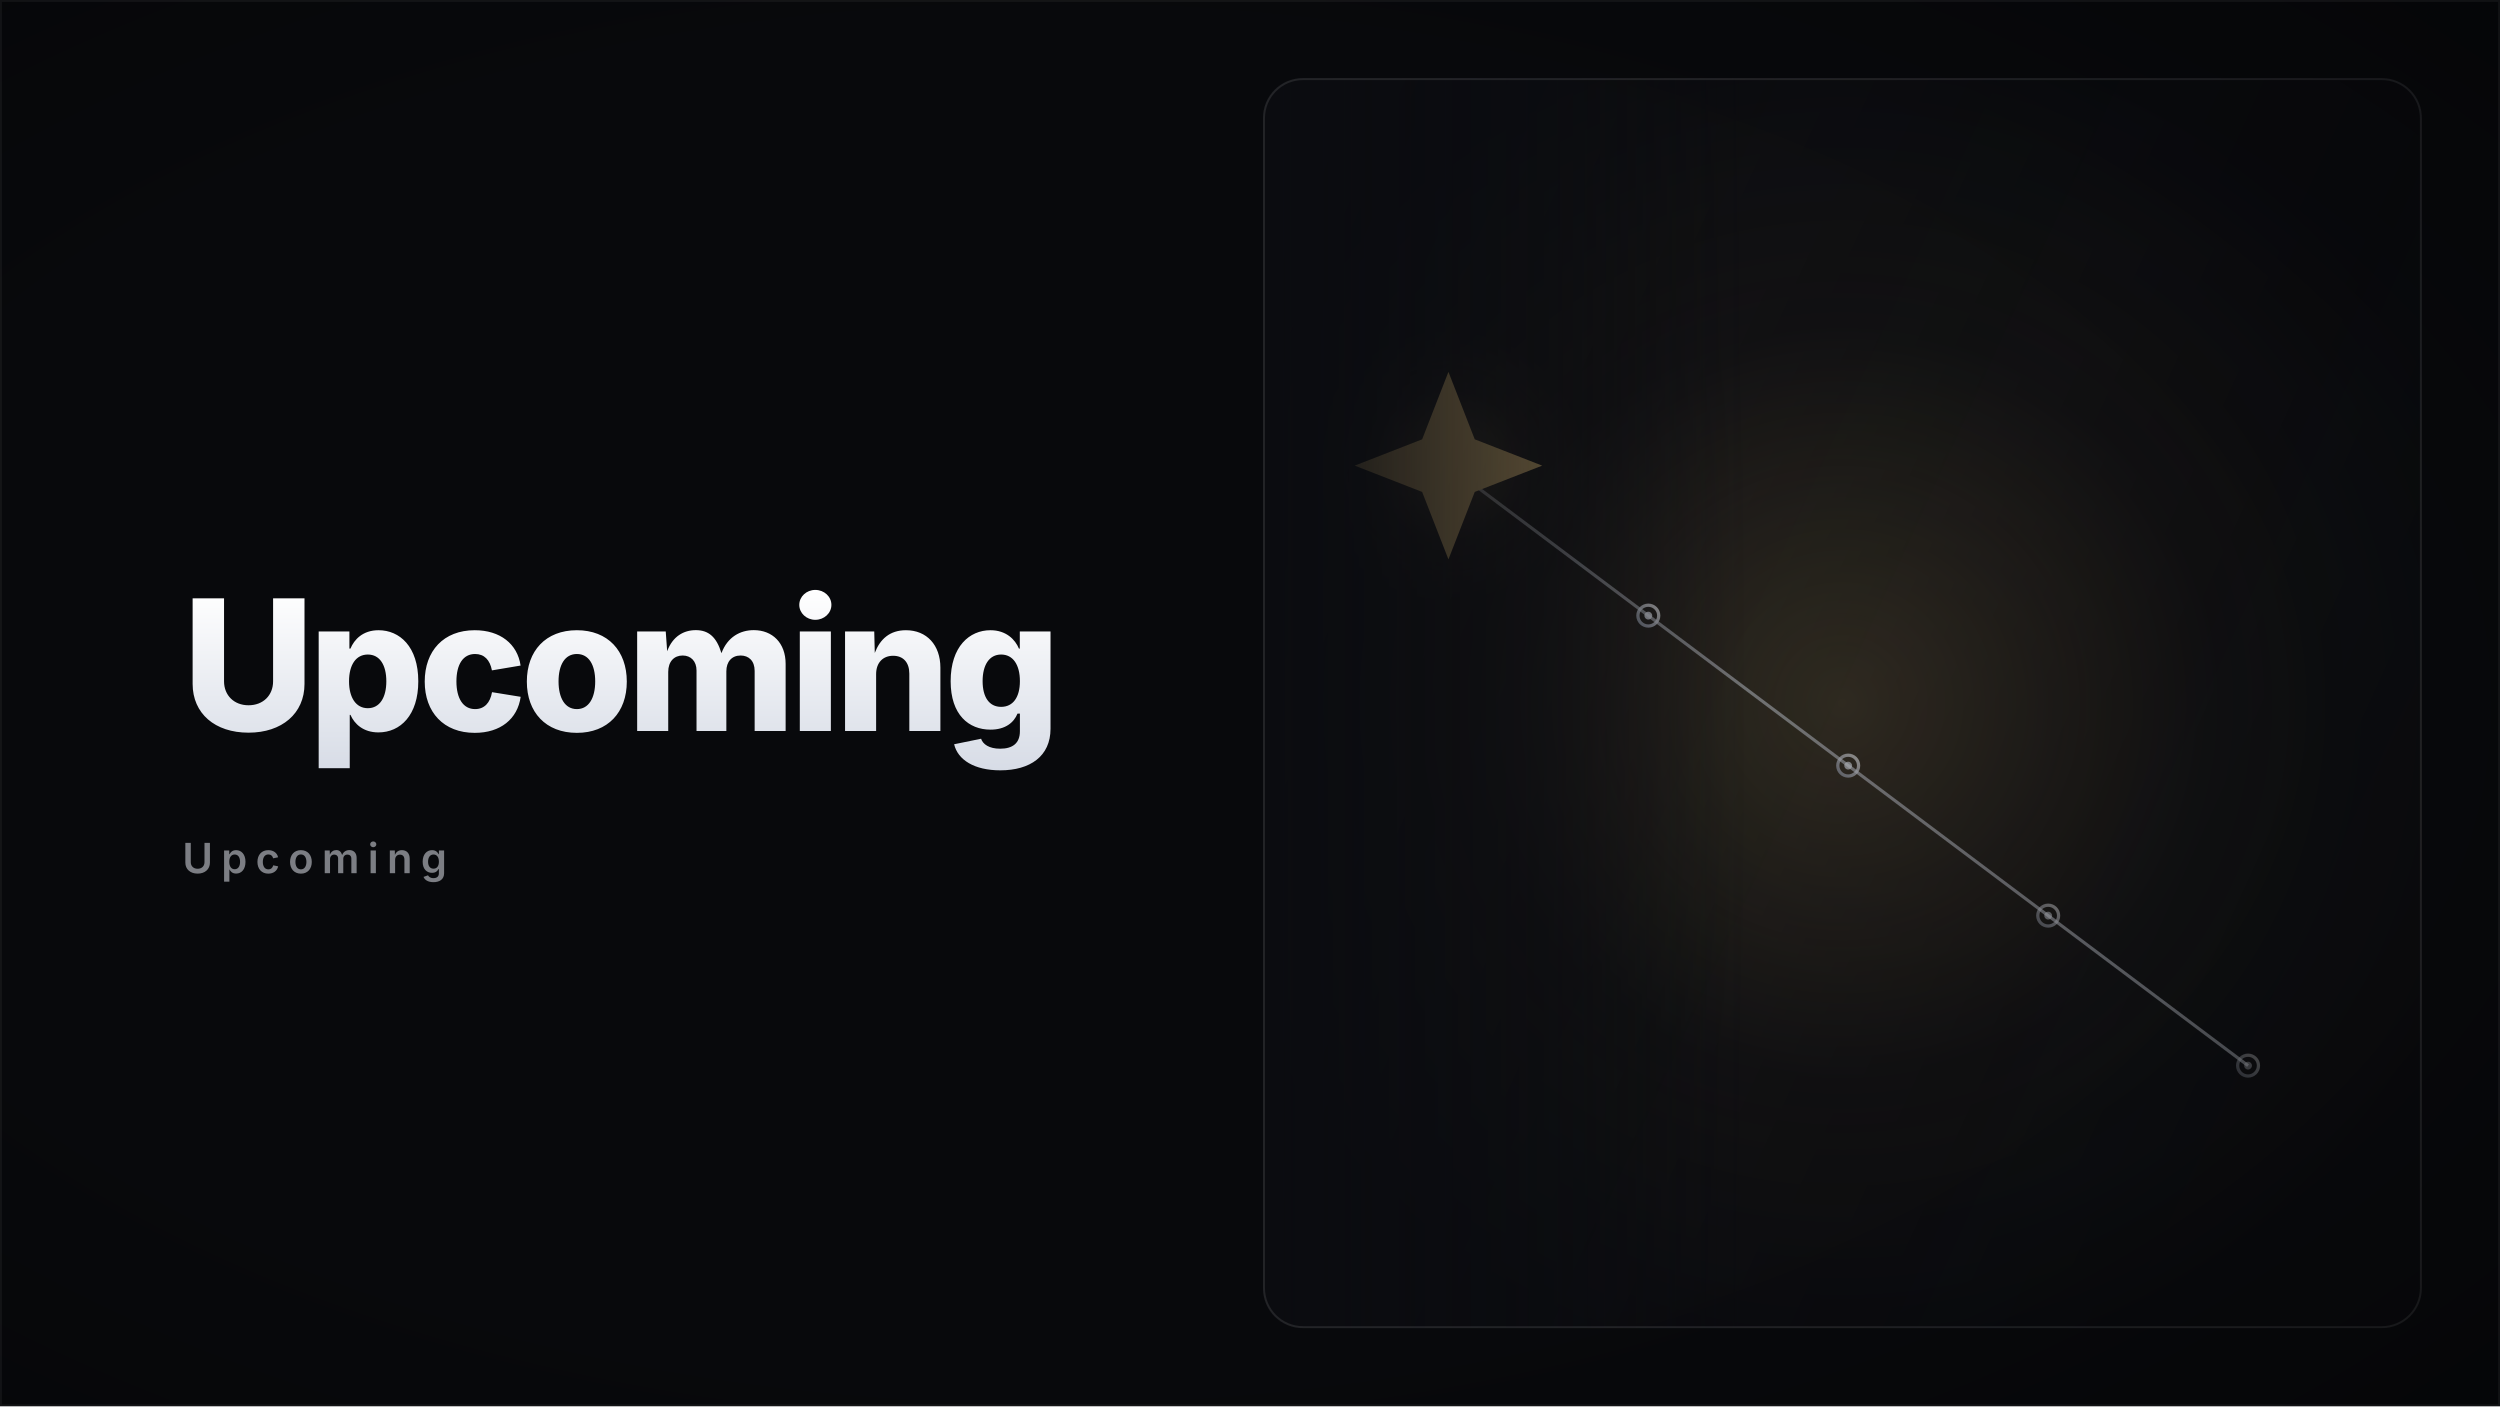
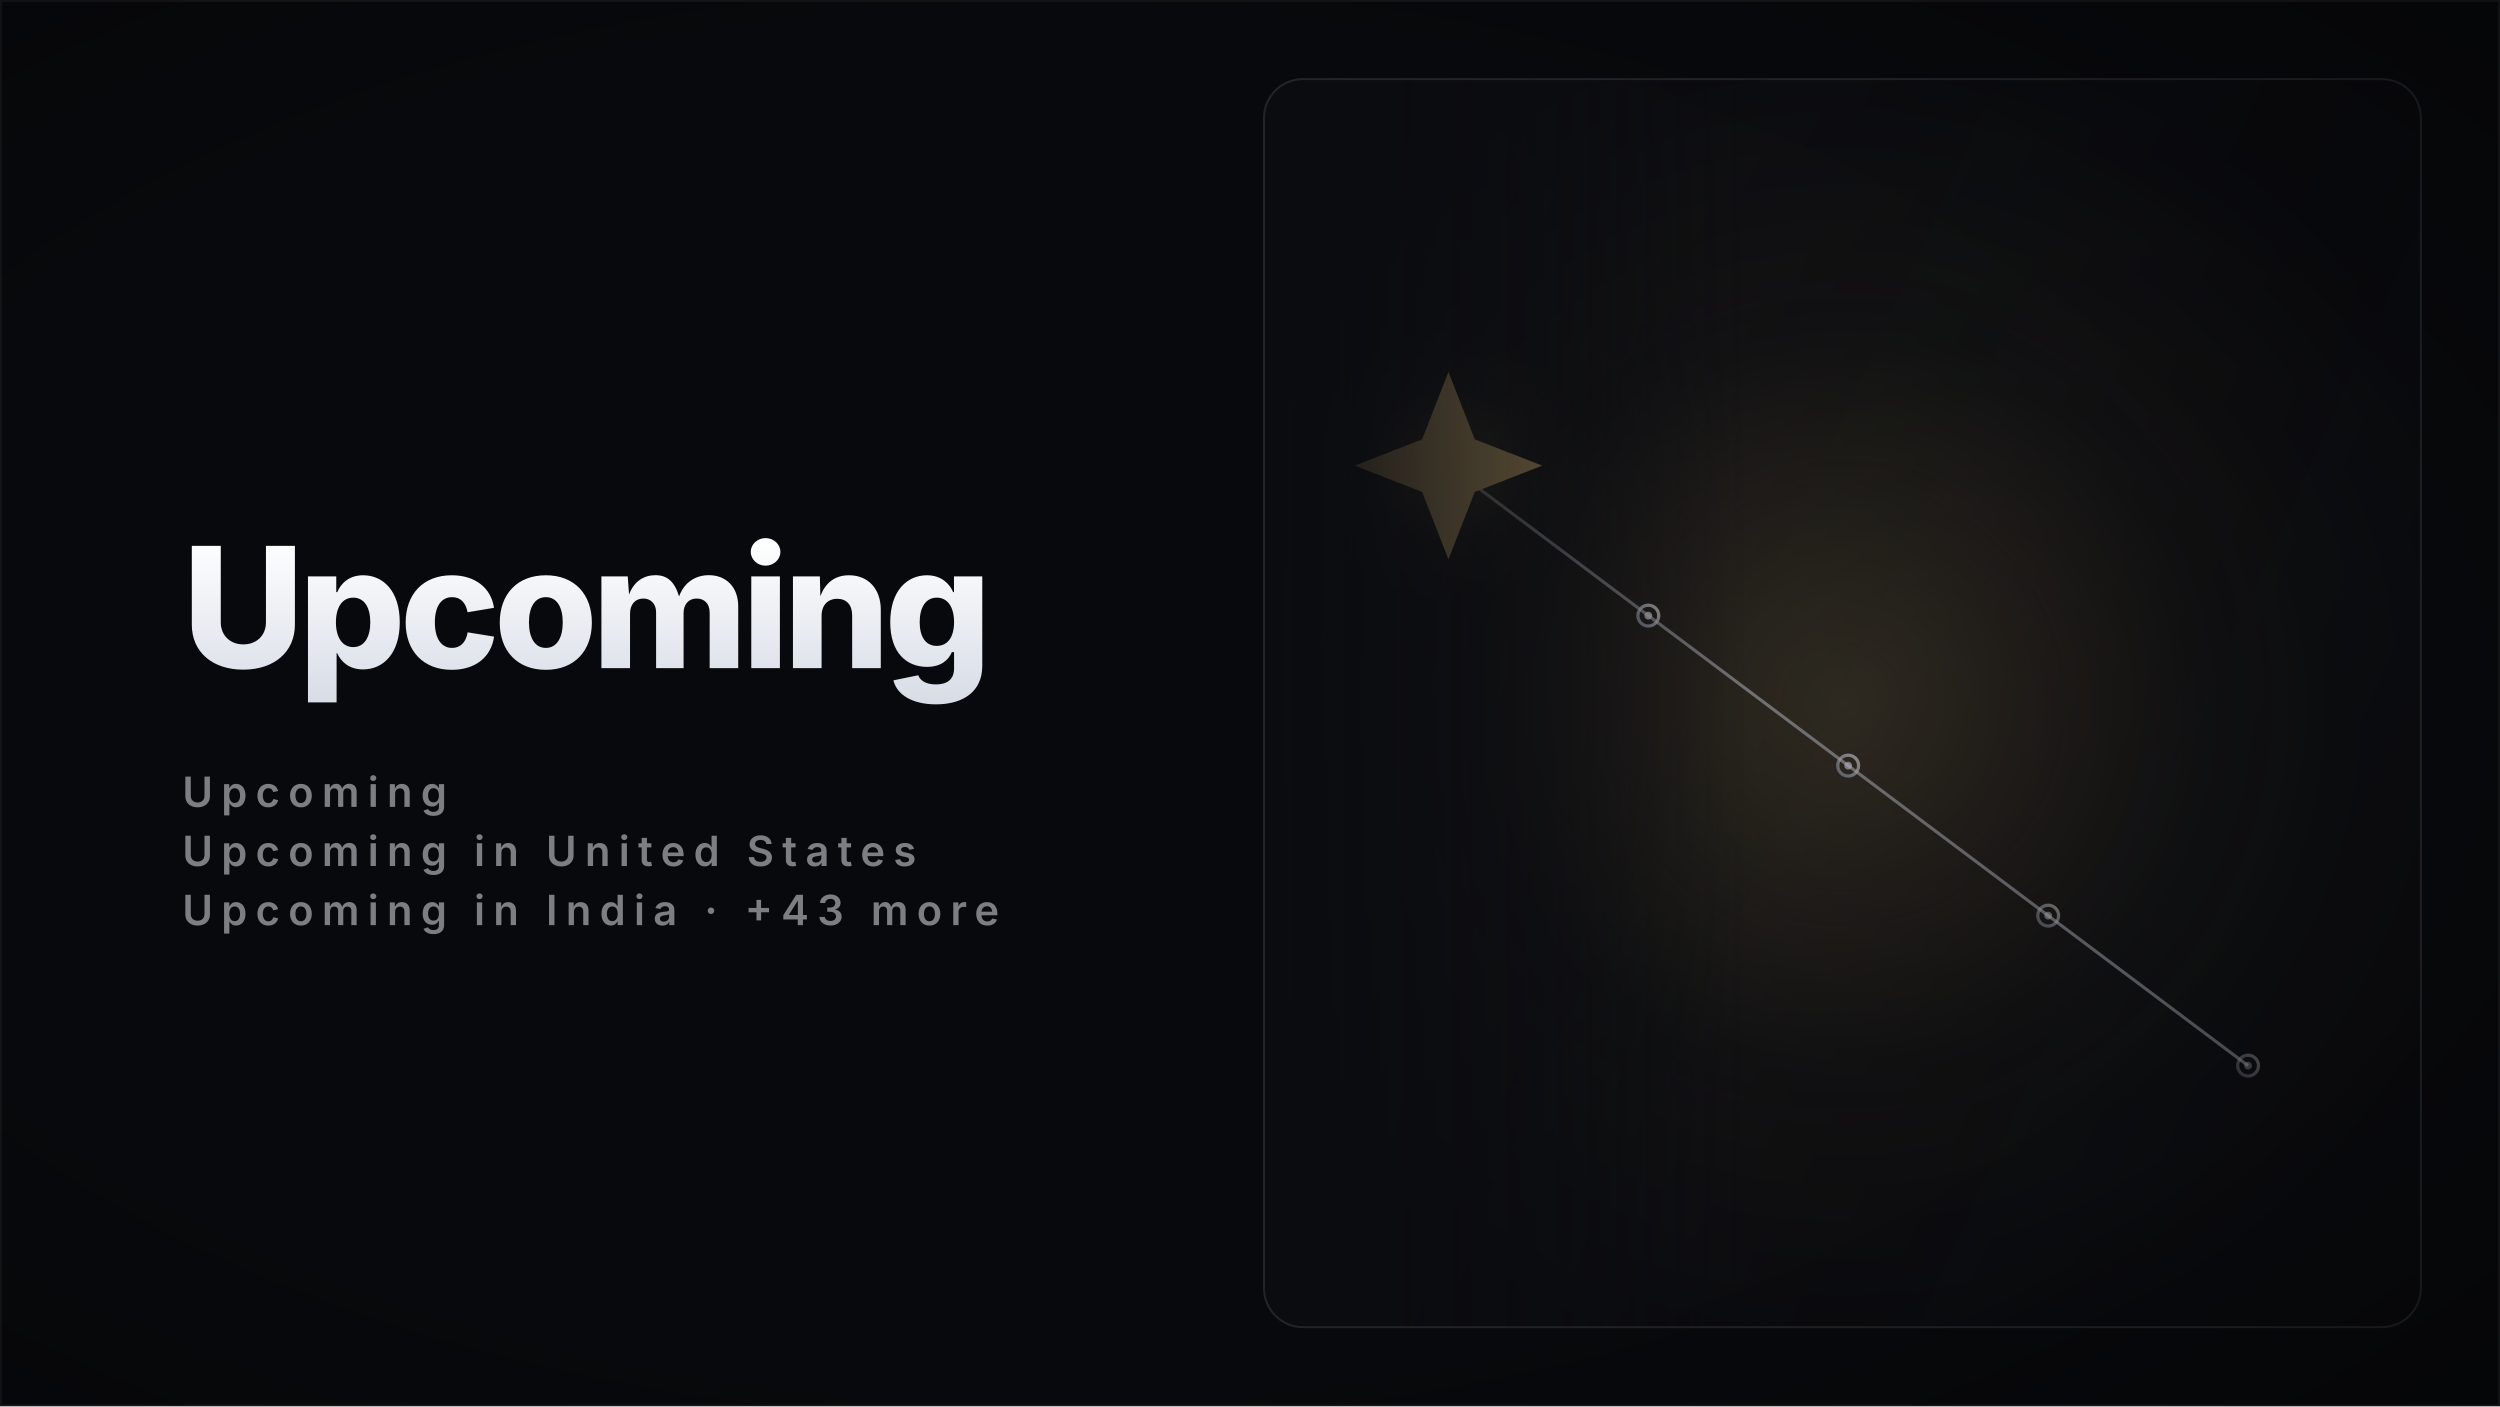
<svg xmlns="http://www.w3.org/2000/svg" width="1920" height="1080" viewBox="0 0 1920 1080" role="img" aria-label="Upcoming — shows collection cover" shape-rendering="geometricPrecision" text-rendering="geometricPrecision">
  <defs>
    <linearGradient id="titleFill" x1="0" y1="0" x2="0" y2="1">
      <stop offset="0" stop-color="#FFFFFF" />
      <stop offset="1" stop-color="#D7DCE6" />
    </linearGradient>
    <linearGradient id="feather" x1="0" y1="0" x2="1" y2="0">
      <stop offset="0" stop-color="#0B0C10" stop-opacity="1" />
      <stop offset="0.6" stop-color="#0B0C10" stop-opacity="0.55" />
      <stop offset="1" stop-color="#0B0C10" stop-opacity="0" />
    </linearGradient>
    <linearGradient id="panelShade" x1="0" y1="0" x2="1" y2="0.5">
      <stop offset="0" stop-color="rgba(6,7,10,0)" />
      <stop offset="1" stop-color="rgba(6,7,10,0.42)" />
    </linearGradient>
    <radialGradient id="vignette" cx="0.42" cy="0.5" r="0.85">
      <stop offset="0.55" stop-color="rgba(0,0,0,0)" />
      <stop offset="1" stop-color="rgba(0,0,0,0.45)" />
    </radialGradient>
    <clipPath id="cardClip">
      <rect x="970" y="60" width="890" height="960" rx="30" />
    </clipPath>
    <linearGradient id="ivoryS" x1="0" y1="0" x2="1" y2="1">
      <stop offset="0" stop-color="#FFFFFF" />
      <stop offset="1" stop-color="#9AA2B4" />
    </linearGradient>
    <radialGradient id="glow" cx="0.5" cy="0.5" r="0.5">
      <stop offset="0" stop-color="#C8A96A" stop-opacity="0.26" />
      <stop offset="0.55" stop-color="#C8A96A" stop-opacity="0.05" />
      <stop offset="1" stop-color="#C8A96A" stop-opacity="0" />
    </radialGradient>
    <linearGradient id="beamG" x1="0" y1="0" x2="0" y2="1">
      <stop offset="0" stop-color="#FFFFFF" stop-opacity="0.34" />
      <stop offset="1" stop-color="#FFFFFF" stop-opacity="0" />
    </linearGradient>
    <linearGradient id="barG" x1="0" y1="1" x2="0" y2="0">
      <stop offset="0" stop-color="#3A3F4D" />
      <stop offset="0.6" stop-color="#C9CEDB" />
      <stop offset="1" stop-color="#FFFFFF" />
    </linearGradient>
    <linearGradient id="colG" x1="0" y1="1" x2="0" y2="0">
      <stop offset="0" stop-color="#4A5060" stop-opacity="0.85" />
      <stop offset="1" stop-color="#E8ECF4" />
    </linearGradient>
    <radialGradient id="disc" cx="0.38" cy="0.34" r="0.75">
      <stop offset="0" stop-color="#FFFFFF" stop-opacity="0.9" />
      <stop offset="1" stop-color="#C8A96A" stop-opacity="0.12" />
    </radialGradient>
    <style>
      .glow { animation: glowPulse 11s ease-in-out infinite; }
      @keyframes glowPulse { 0%,100% { opacity: 0.68; } 50% { opacity: 1; } }
      @media (prefers-reduced-motion: reduce) { .glow { animation: none; } }
    </style>
  </defs>
  <rect x="0" y="0" width="1920" height="1080" fill="#08090C" />
  <rect x="970" y="60" width="890" height="960" rx="30" fill="#0B0C10" />
  <g clip-path="url(#cardClip)">
    <g transform="translate(2830 0) scale(-1 1)">
      <circle cx="1415" cy="540" r="528" fill="url(#glow)" class="glow" />
      <line x1="1103.5" y1="818.4" x2="1717.6" y2="357.6" stroke="url(#ivoryS)" stroke-width="2.4" opacity="0.6" />
      <line x1="1103.5" y1="866.4" x2="1103.5" y2="904.8" stroke="url(#ivoryS)" stroke-width="2" opacity="0.22" />
      <line x1="1257" y1="751.2" x2="1257" y2="789.6" stroke="url(#ivoryS)" stroke-width="2" opacity="0.22" />
      <line x1="1410.6" y1="636" x2="1410.6" y2="674.4" stroke="url(#ivoryS)" stroke-width="2" opacity="0.22" />
      <line x1="1564.1" y1="520.8" x2="1564.1" y2="559.2" stroke="url(#ivoryS)" stroke-width="2" opacity="0.22" />
      <line x1="1717.6" y1="405.6" x2="1717.6" y2="444" stroke="url(#ivoryS)" stroke-width="2" opacity="0.22" />
      <circle cx="1103.5" cy="818.4" r="8" fill="none" stroke="url(#ivoryS)" stroke-width="2.5" opacity="0.45" />
      <circle cx="1103.5" cy="818.4" r="3" fill="#E7EBF3" opacity="0.4" />
      <circle cx="1257" cy="703.2" r="8" fill="none" stroke="url(#ivoryS)" stroke-width="2.5" opacity="0.562" />
      <circle cx="1257" cy="703.2" r="3" fill="#E7EBF3" opacity="0.525" />
      <circle cx="1410.6" cy="588" r="8" fill="none" stroke="url(#ivoryS)" stroke-width="2.5" opacity="0.675" />
      <circle cx="1410.6" cy="588" r="3" fill="#E7EBF3" opacity="0.65" />
      <circle cx="1564.1" cy="472.8" r="8" fill="none" stroke="url(#ivoryS)" stroke-width="2.5" opacity="0.788" />
      <circle cx="1564.1" cy="472.8" r="3" fill="#E7EBF3" opacity="0.775" />
      <circle cx="1717.6" cy="357.6" r="105.6" fill="url(#glow)" class="glow" />
      <path d="M 1717.6 285.6 L 1737.8 337.4 L 1789.6 357.6 L 1737.8 377.8 L 1717.6 429.6 L 1697.4 377.8 L 1645.6 357.6 L 1697.4 337.4 Z" fill="#C8A96A" />
    </g>
    <rect x="970" y="60" width="890" height="960" fill="url(#panelShade)" />
    <rect x="970" y="60" width="373.8" height="960" fill="url(#feather)" />
  </g>
  <rect x="970.75" y="60.75" width="888.5" height="958.5" rx="30" fill="none" stroke="rgba(255,255,255,0.10)" stroke-width="1.5" />
  <rect x="0" y="0" width="1920" height="1080" fill="url(#vignette)" />
  <g>
-     <text x="140" y="561.4" font-family="Inter" font-size="140" font-weight="800" letter-spacing="-4.90" fill="url(#titleFill)">Upcoming</text>
-     <text x="140" y="670.6" font-family="Inter" font-size="32" font-weight="600" letter-spacing="6.40" fill="rgba(231,235,243,0.52)">Upcoming</text>
+     <text x="140" y="513.1" font-family="Inter" font-size="129" font-weight="800" letter-spacing="-4.52" fill="url(#titleFill)">Upcoming</text>
+     <text x="140" y="619.7" font-family="Inter" font-size="32" font-weight="600" letter-spacing="6.40" fill="rgba(231,235,243,0.52)">Upcoming</text>
+     <text x="140" y="665.1" font-family="Inter" font-size="32" font-weight="600" letter-spacing="6.40" fill="rgba(231,235,243,0.52)">Upcoming in United States</text>
+     <text x="140" y="710.5" font-family="Inter" font-size="32" font-weight="600" letter-spacing="6.40" fill="rgba(231,235,243,0.52)">Upcoming in India  ·  +43 more</text>
  </g>
  <rect x="0.75" y="0.75" width="1918.5" height="1078.5" fill="none" stroke="rgba(255,255,255,0.05)" stroke-width="1.5" />
</svg>
